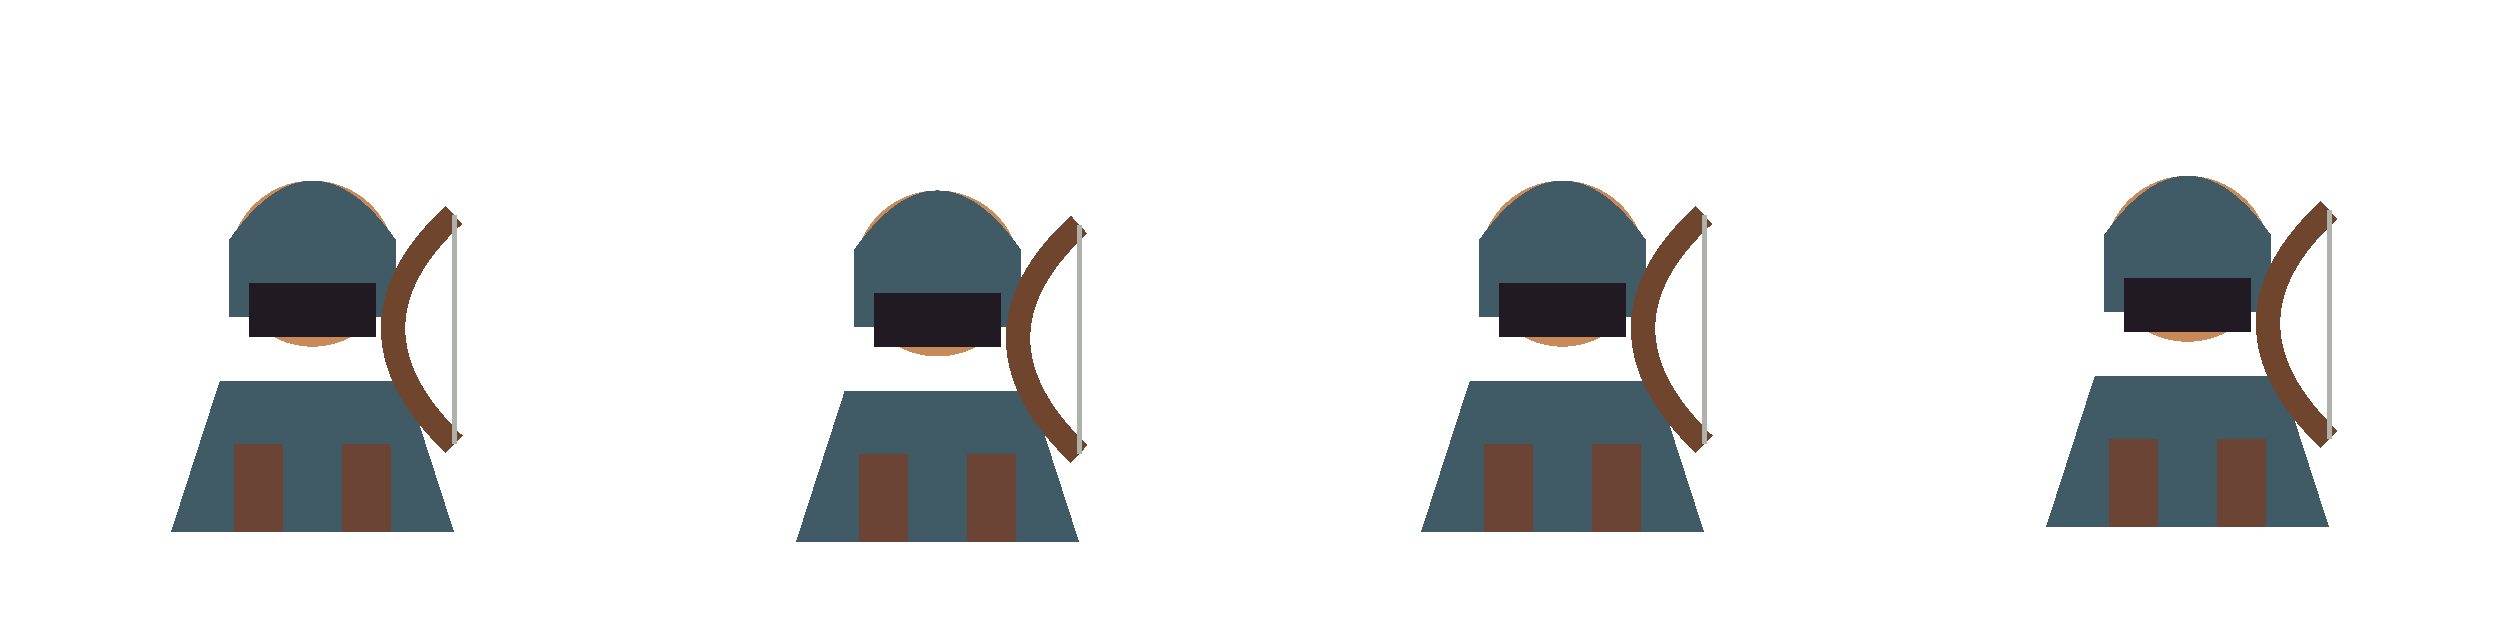
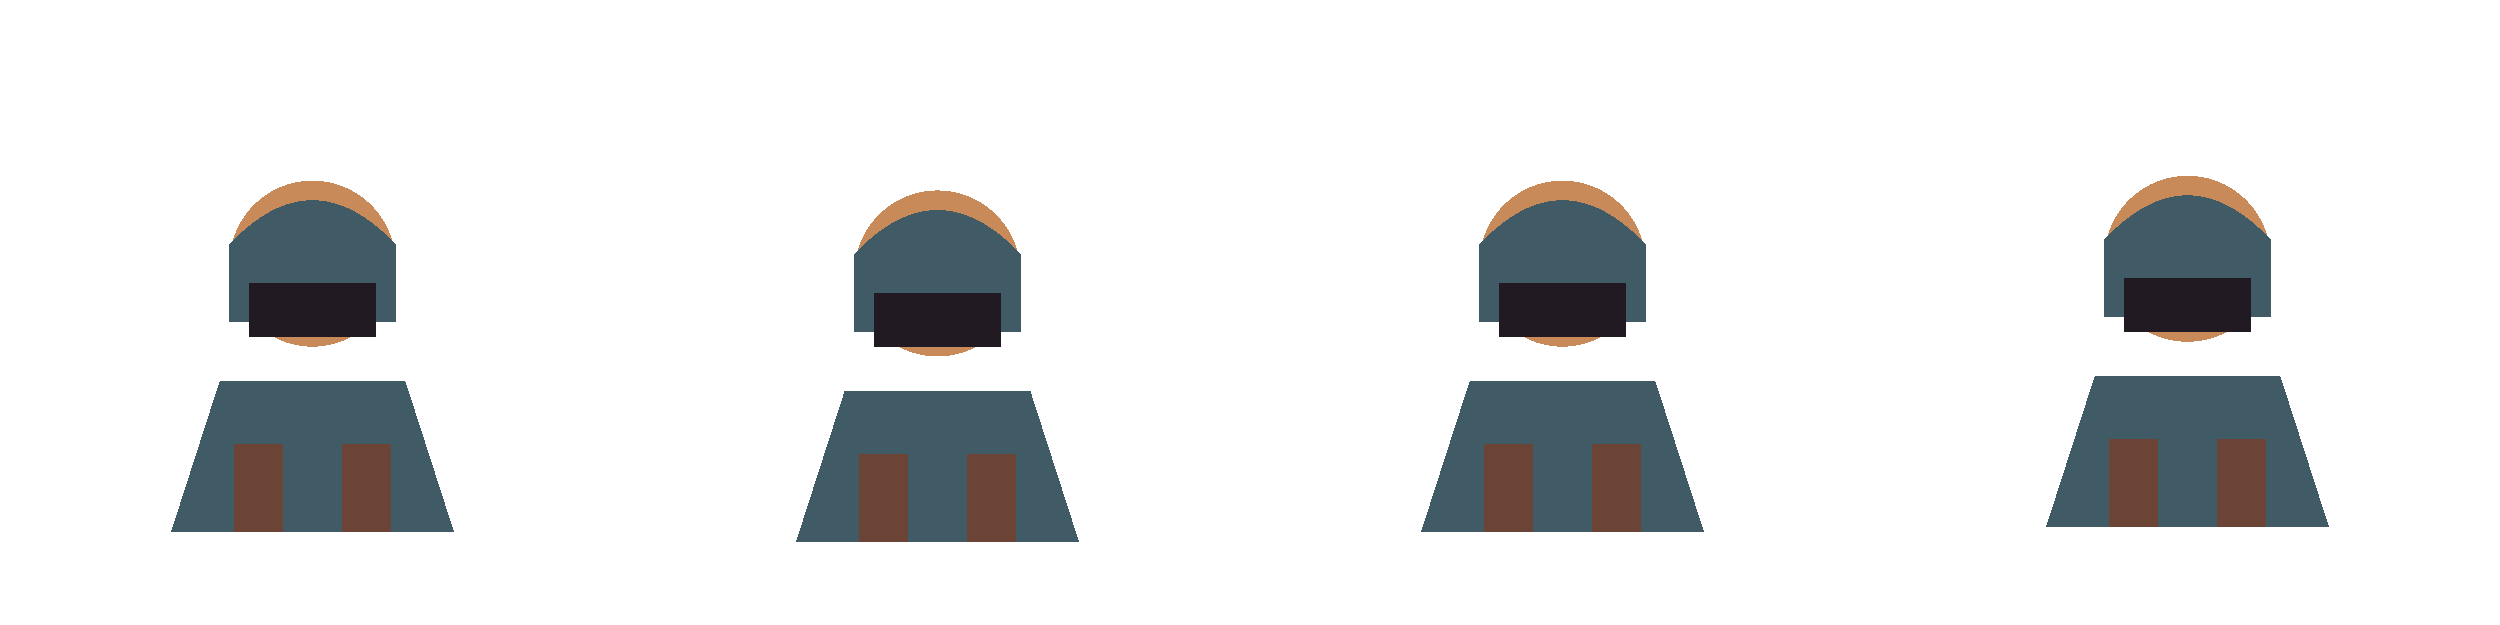
<svg xmlns="http://www.w3.org/2000/svg" width="512" height="128" viewBox="0 0 512 128" shape-rendering="crispEdges">
  <g transform="translate(0 0)">
    <path d="M45 78h38l10 31H35z" fill="#405b66" />
    <circle cx="64" cy="54" r="17" fill="#c98a5a" />
-     <path d="M47 49q17-24 34 0v16H47z" fill="#405b66" />
+     <path d="M47 50q17-18 34 0v16H47z" fill="#405b66" />
    <path d="M51 58h26v11H51z" fill="#211a22" />
    <path d="M48 91h10v18H48zM70 91h10v18H70z" fill="#6b4435" />
-     <path d="M93 44Q68 67 93 91" fill="none" stroke="#70452e" stroke-width="5" />
-     <path d="M93 44v47" stroke="#aeb2aa" />
  </g>
  <g transform="translate(128 2)">
    <path d="M45 78h38l10 31H35z" fill="#405b66" />
    <circle cx="64" cy="54" r="17" fill="#c98a5a" />
-     <path d="M47 49q17-24 34 0v16H47z" fill="#405b66" />
+     <path d="M47 50q17-18 34 0v16H47z" fill="#405b66" />
    <path d="M51 58h26v11H51z" fill="#211a22" />
    <path d="M48 91h10v18H48zM70 91h10v18H70z" fill="#6b4435" />
-     <path d="M93 44Q68 67 93 91" fill="none" stroke="#70452e" stroke-width="5" />
-     <path d="M93 44v47" stroke="#aeb2aa" />
  </g>
  <g transform="translate(256 0)">
    <path d="M45 78h38l10 31H35z" fill="#405b66" />
    <circle cx="64" cy="54" r="17" fill="#c98a5a" />
-     <path d="M47 49q17-24 34 0v16H47z" fill="#405b66" />
+     <path d="M47 50q17-18 34 0v16H47z" fill="#405b66" />
    <path d="M51 58h26v11H51z" fill="#211a22" />
    <path d="M48 91h10v18H48zM70 91h10v18H70z" fill="#6b4435" />
-     <path d="M93 44Q68 67 93 91" fill="none" stroke="#70452e" stroke-width="5" />
-     <path d="M93 44v47" stroke="#aeb2aa" />
  </g>
  <g transform="translate(384 -1)">
    <path d="M45 78h38l10 31H35z" fill="#405b66" />
    <circle cx="64" cy="54" r="17" fill="#c98a5a" />
-     <path d="M47 49q17-24 34 0v16H47z" fill="#405b66" />
+     <path d="M47 50q17-18 34 0v16H47z" fill="#405b66" />
    <path d="M51 58h26v11H51z" fill="#211a22" />
    <path d="M48 91h10v18H48zM70 91h10v18H70z" fill="#6b4435" />
-     <path d="M93 44Q68 67 93 91" fill="none" stroke="#70452e" stroke-width="5" />
-     <path d="M93 44v47" stroke="#aeb2aa" />
  </g>
</svg>
